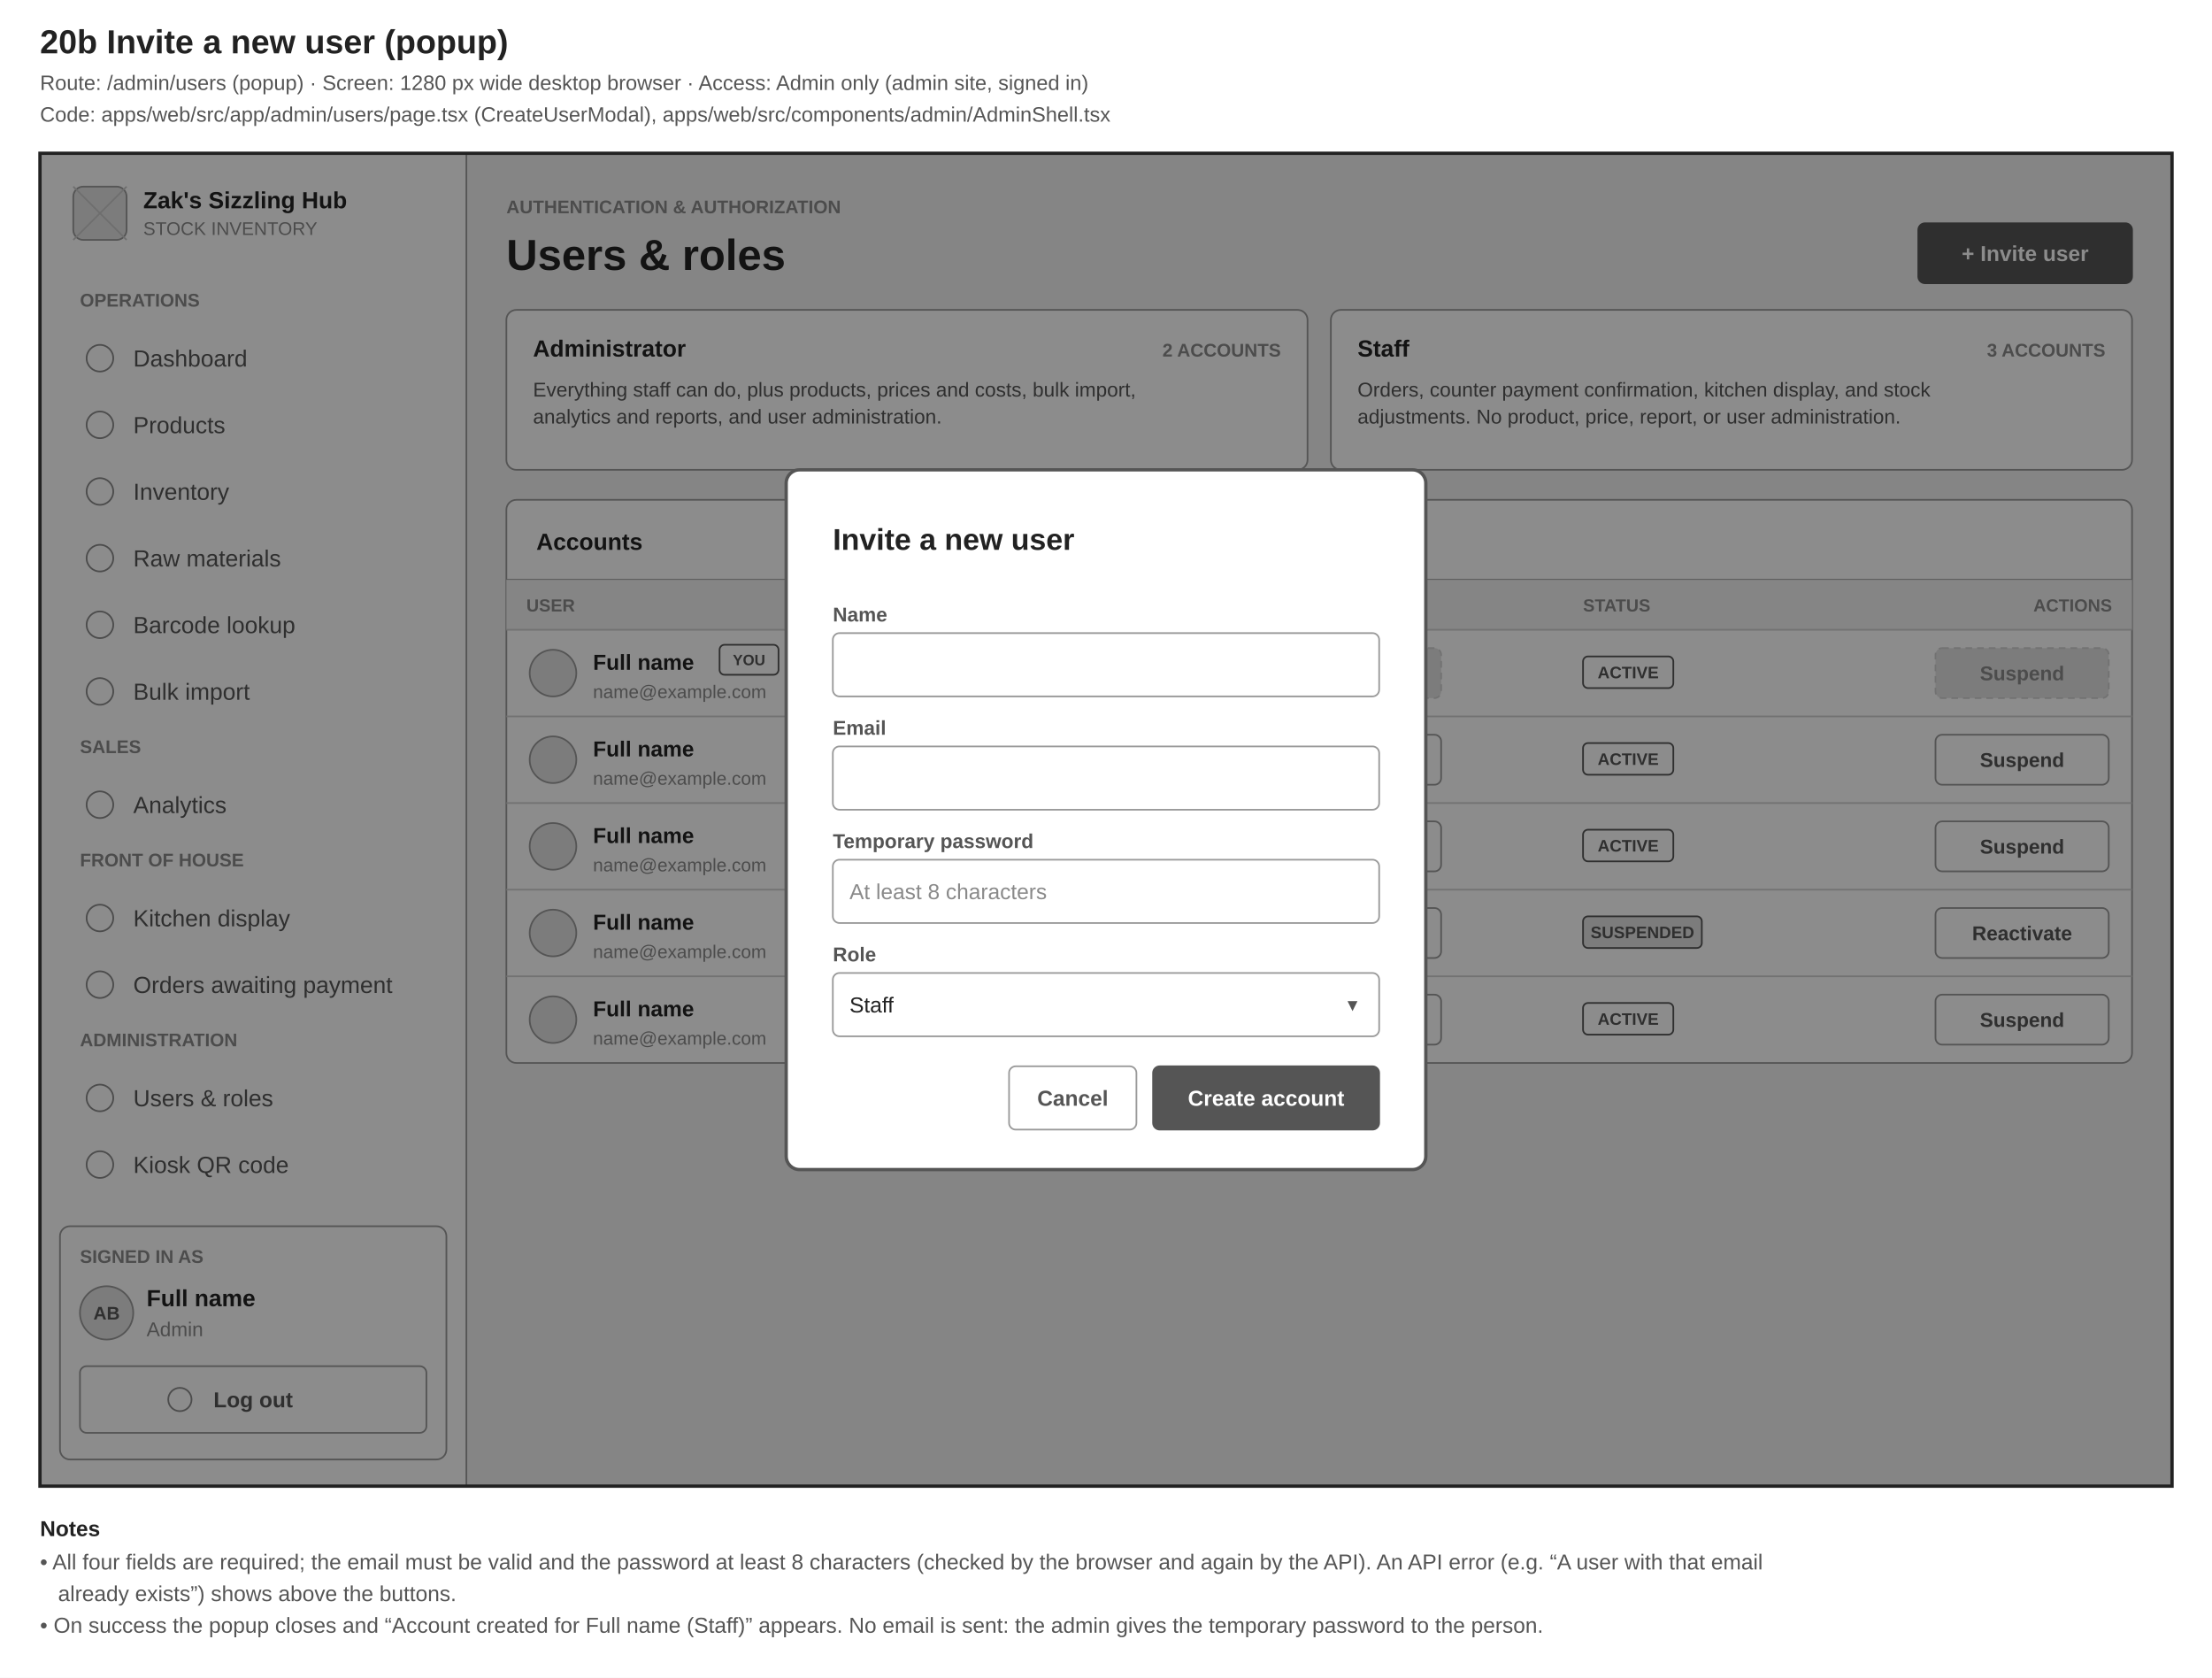
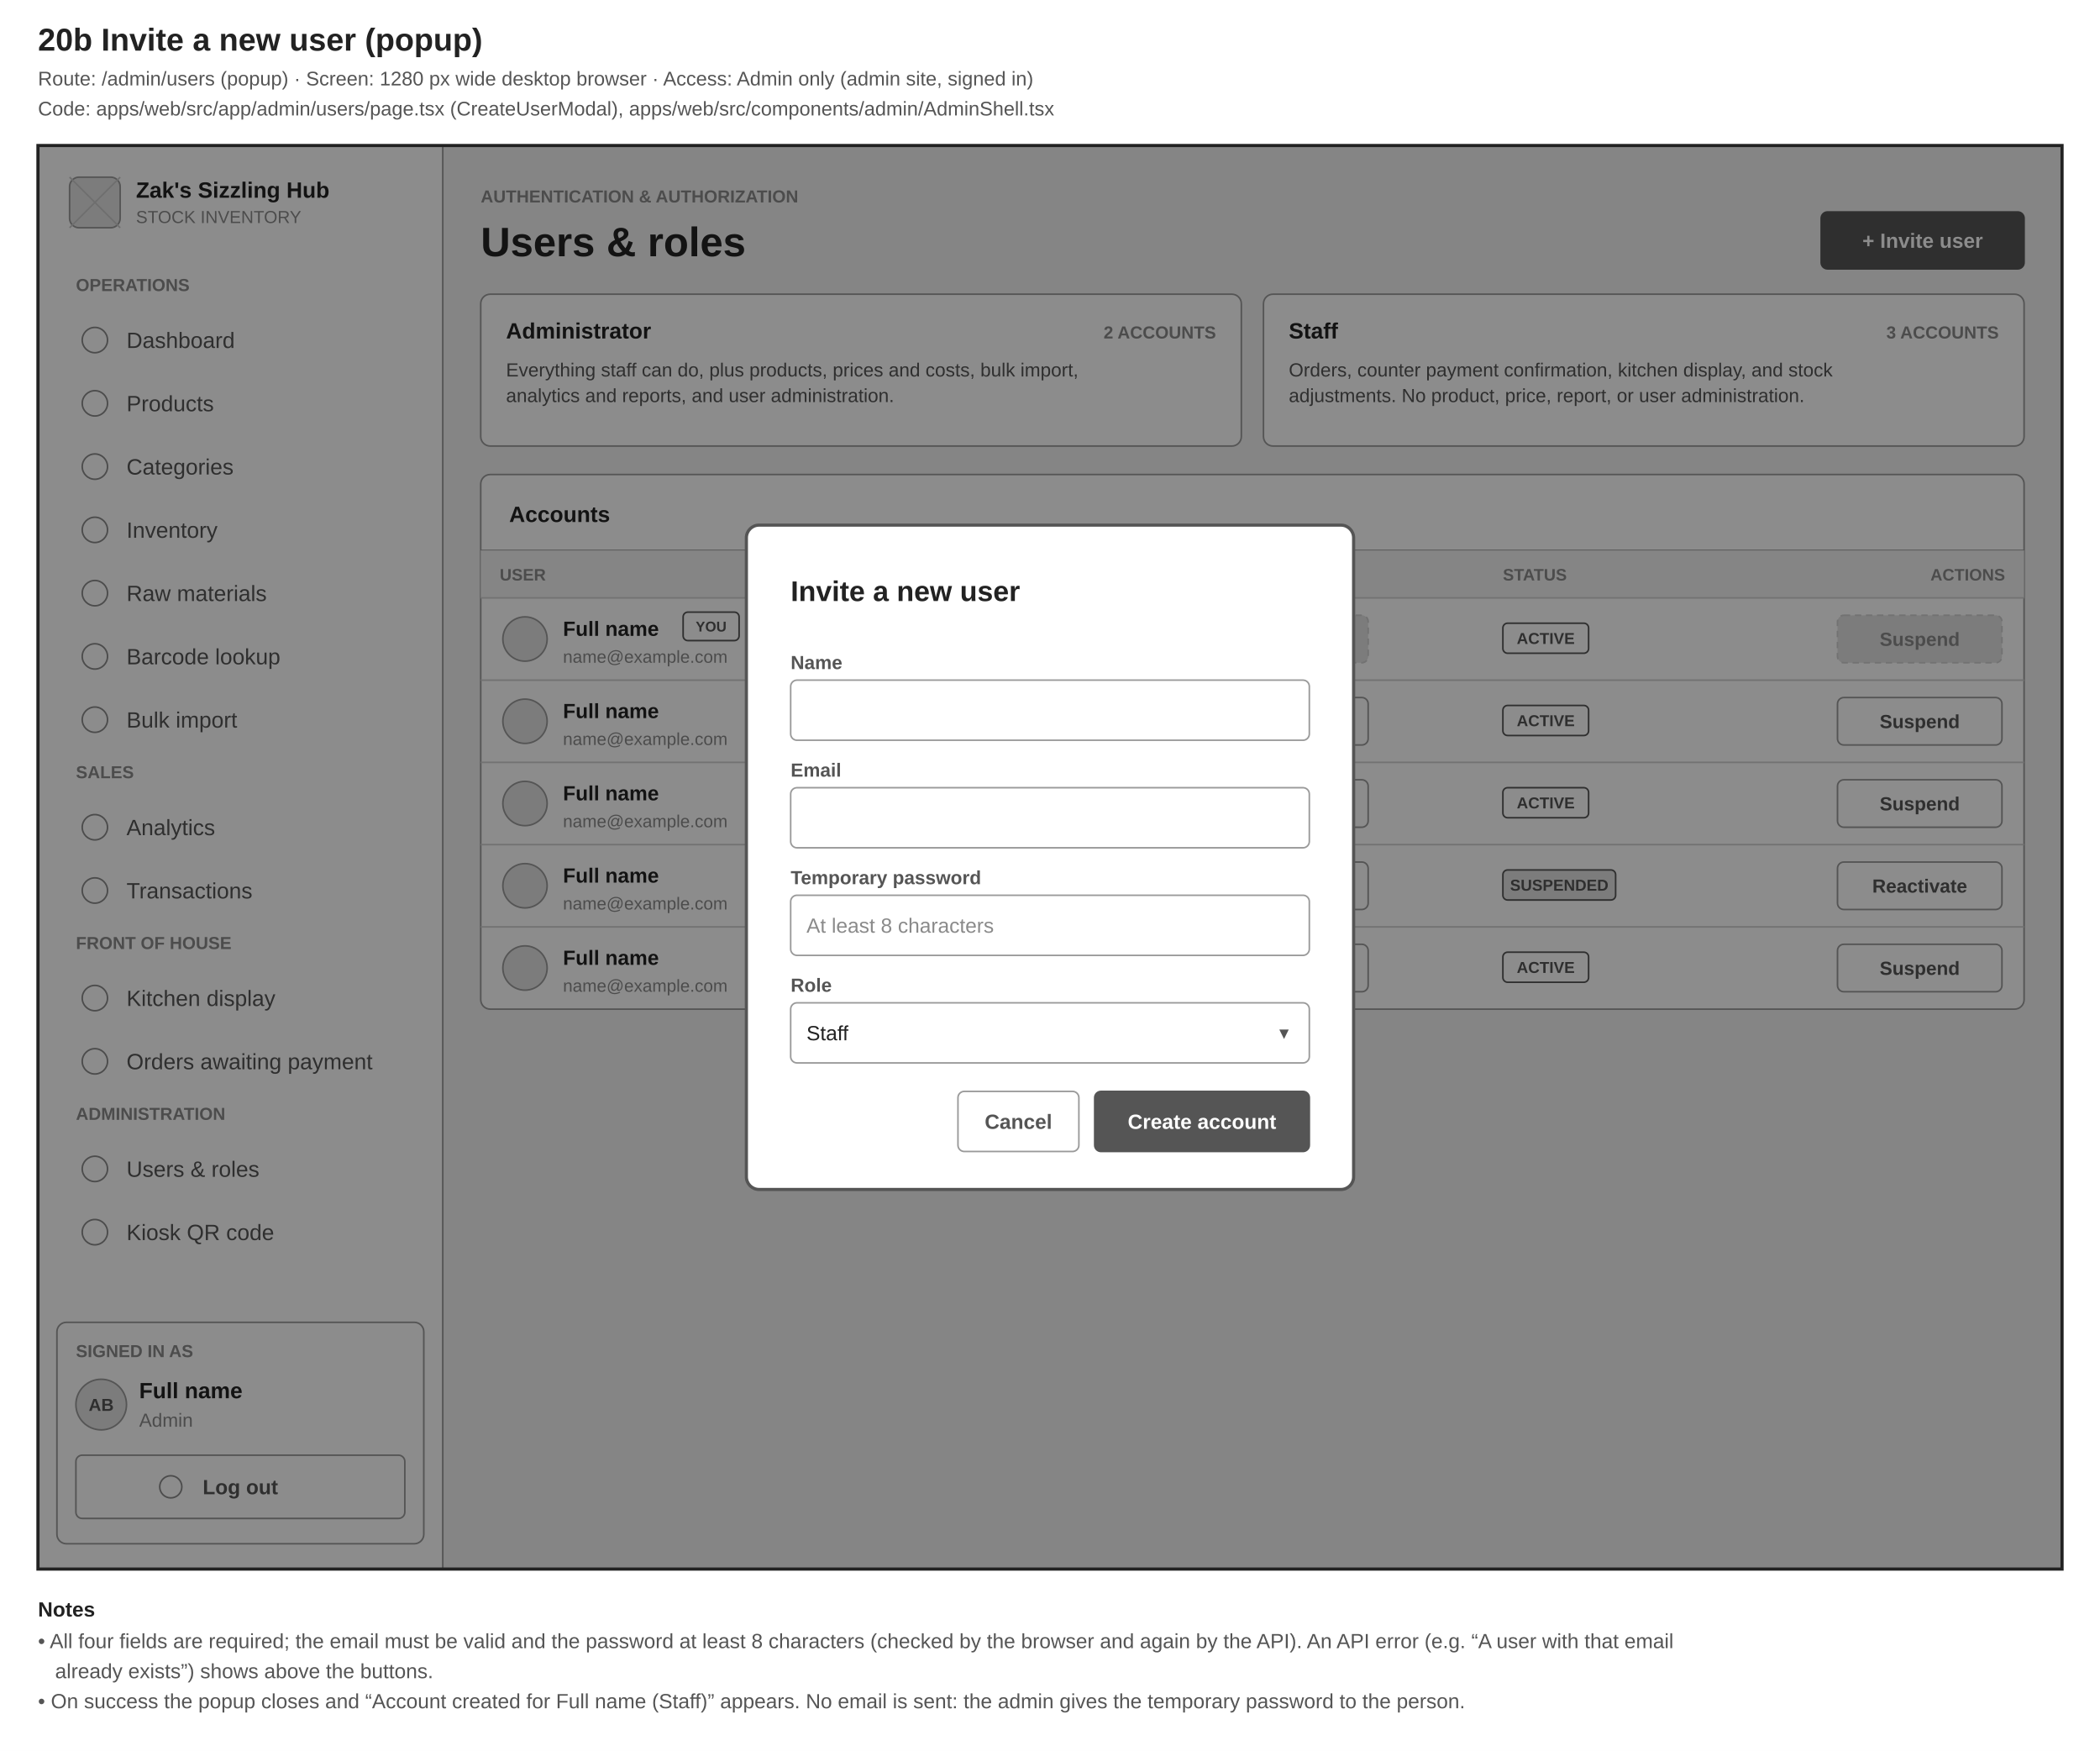
- <svg xmlns="http://www.w3.org/2000/svg" width="1328" height="1007" viewBox="0 0 1328 1007">
-   <rect x="0" y="0" width="1328" height="1007" fill="#ffffff" />
+ <svg xmlns="http://www.w3.org/2000/svg" width="1328" height="1107" viewBox="0 0 1328 1107">
+   <rect x="0" y="0" width="1328" height="1107" fill="#ffffff" />
  <text x="24" y="32" font-family="Arial, Helvetica, sans-serif" font-size="20" font-weight="700" fill="#222222">20b  Invite a new user (popup)</text>
  <text x="24" y="54" font-family="Arial, Helvetica, sans-serif" font-size="12.5" fill="#555555">Route: /admin/users  (popup)   ·   Screen: 1280 px wide desktop browser   ·   Access: Admin only (admin site, signed in)</text>
  <text x="24" y="73" font-family="Arial, Helvetica, sans-serif" font-size="12.5" fill="#555555">Code: apps/web/src/app/admin/users/page.tsx (CreateUserModal), apps/web/src/components/admin/AdminShell.tsx</text>
-   <text x="24" y="922" font-family="Arial, Helvetica, sans-serif" font-size="13" font-weight="700" fill="#222222">Notes</text>
-   <text x="24" y="942" font-family="Arial, Helvetica, sans-serif" font-size="13" fill="#555555" xml:space="preserve">• All four fields are required; the email must be valid and the password at least 8 characters (checked by the browser and again by the API). An API error (e.g. “A user with that email</text>
-   <text x="24" y="961" font-family="Arial, Helvetica, sans-serif" font-size="13" fill="#555555" xml:space="preserve">   already exists”) shows above the buttons.</text>
-   <text x="24" y="980" font-family="Arial, Helvetica, sans-serif" font-size="13" fill="#555555" xml:space="preserve">• On success the popup closes and “Account created for Full name (Staff)” appears. No email is sent: the admin gives the temporary password to the person.</text>
+   <text x="24" y="1022" font-family="Arial, Helvetica, sans-serif" font-size="13" font-weight="700" fill="#222222">Notes</text>
+   <text x="24" y="1042" font-family="Arial, Helvetica, sans-serif" font-size="13" fill="#555555" xml:space="preserve">• All four fields are required; the email must be valid and the password at least 8 characters (checked by the browser and again by the API). An API error (e.g. “A user with that email</text>
+   <text x="24" y="1061" font-family="Arial, Helvetica, sans-serif" font-size="13" fill="#555555" xml:space="preserve">   already exists”) shows above the buttons.</text>
+   <text x="24" y="1080" font-family="Arial, Helvetica, sans-serif" font-size="13" fill="#555555" xml:space="preserve">• On success the popup closes and “Account created for Full name (Staff)” appears. No email is sent: the admin gives the temporary password to the person.</text>
  <g transform="translate(24,92)">
    <clipPath id="frame">
-       <rect x="0" y="0" width="1280" height="800" />
+       <rect x="0" y="0" width="1280" height="900" />
    </clipPath>
    <g clip-path="url(#frame)">
-       <rect x="0" y="0" width="1280" height="800" fill="#ffffff" />
-       <rect x="0" y="0" width="1280" height="800" rx="0" fill="#f3f3f3" stroke="none" />
-       <rect x="0" y="0" width="256" height="800" rx="0" fill="#ffffff" stroke="none" />
-       <line x1="256" y1="0" x2="256" y2="800" stroke="#9a9a9a" stroke-width="1" />
+       <rect x="0" y="0" width="1280" height="900" fill="#ffffff" />
+       <rect x="0" y="0" width="1280" height="900" rx="0" fill="#f3f3f3" stroke="none" />
+       <rect x="0" y="0" width="256" height="900" rx="0" fill="#ffffff" stroke="none" />
+       <line x1="256" y1="0" x2="256" y2="900" stroke="#9a9a9a" stroke-width="1" />
      <rect x="20" y="20" width="32" height="32" rx="6" fill="#e2e2e2" stroke="#9a9a9a" stroke-width="1" />
      <line x1="20" y1="20" x2="52" y2="52" stroke="#c9c9c9" stroke-width="1" />
      <line x1="52" y1="20" x2="20" y2="52" stroke="#c9c9c9" stroke-width="1" />
      <text x="62" y="33" font-family="Arial, Helvetica, sans-serif" font-size="14" font-weight="700" text-anchor="start" fill="#222222">Zak's Sizzling Hub</text>
      <text x="62" y="49" font-family="Arial, Helvetica, sans-serif" font-size="11" font-weight="400" text-anchor="start" fill="#8a8a8a">STOCK INVENTORY</text>
      <text x="24" y="92" font-family="Arial, Helvetica, sans-serif" font-size="11" font-weight="700" text-anchor="start" fill="#8a8a8a">OPERATIONS</text>
      <circle cx="36" cy="123" r="8" fill="#ffffff" stroke="#8a8a8a" stroke-width="1" />
      <text x="56" y="128" font-family="Arial, Helvetica, sans-serif" font-size="14" font-weight="400" text-anchor="start" fill="#555555">Dashboard</text>
      <circle cx="36" cy="163" r="8" fill="#ffffff" stroke="#8a8a8a" stroke-width="1" />
      <text x="56" y="168" font-family="Arial, Helvetica, sans-serif" font-size="14" font-weight="400" text-anchor="start" fill="#555555">Products</text>
      <circle cx="36" cy="203" r="8" fill="#ffffff" stroke="#8a8a8a" stroke-width="1" />
-       <text x="56" y="208" font-family="Arial, Helvetica, sans-serif" font-size="14" font-weight="400" text-anchor="start" fill="#555555">Inventory</text>
+       <text x="56" y="208" font-family="Arial, Helvetica, sans-serif" font-size="14" font-weight="400" text-anchor="start" fill="#555555">Categories</text>
      <circle cx="36" cy="243" r="8" fill="#ffffff" stroke="#8a8a8a" stroke-width="1" />
-       <text x="56" y="248" font-family="Arial, Helvetica, sans-serif" font-size="14" font-weight="400" text-anchor="start" fill="#555555">Raw materials</text>
+       <text x="56" y="248" font-family="Arial, Helvetica, sans-serif" font-size="14" font-weight="400" text-anchor="start" fill="#555555">Inventory</text>
      <circle cx="36" cy="283" r="8" fill="#ffffff" stroke="#8a8a8a" stroke-width="1" />
-       <text x="56" y="288" font-family="Arial, Helvetica, sans-serif" font-size="14" font-weight="400" text-anchor="start" fill="#555555">Barcode lookup</text>
+       <text x="56" y="288" font-family="Arial, Helvetica, sans-serif" font-size="14" font-weight="400" text-anchor="start" fill="#555555">Raw materials</text>
      <circle cx="36" cy="323" r="8" fill="#ffffff" stroke="#8a8a8a" stroke-width="1" />
-       <text x="56" y="328" font-family="Arial, Helvetica, sans-serif" font-size="14" font-weight="400" text-anchor="start" fill="#555555">Bulk import</text>
-       <text x="24" y="360" font-family="Arial, Helvetica, sans-serif" font-size="11" font-weight="700" text-anchor="start" fill="#8a8a8a">SALES</text>
-       <circle cx="36" cy="391" r="8" fill="#ffffff" stroke="#8a8a8a" stroke-width="1" />
-       <text x="56" y="396" font-family="Arial, Helvetica, sans-serif" font-size="14" font-weight="400" text-anchor="start" fill="#555555">Analytics</text>
-       <text x="24" y="428" font-family="Arial, Helvetica, sans-serif" font-size="11" font-weight="700" text-anchor="start" fill="#8a8a8a">FRONT OF HOUSE</text>
-       <circle cx="36" cy="459" r="8" fill="#ffffff" stroke="#8a8a8a" stroke-width="1" />
-       <text x="56" y="464" font-family="Arial, Helvetica, sans-serif" font-size="14" font-weight="400" text-anchor="start" fill="#555555">Kitchen display</text>
-       <circle cx="36" cy="499" r="8" fill="#ffffff" stroke="#8a8a8a" stroke-width="1" />
-       <text x="56" y="504" font-family="Arial, Helvetica, sans-serif" font-size="14" font-weight="400" text-anchor="start" fill="#555555">Orders awaiting payment</text>
-       <text x="24" y="536" font-family="Arial, Helvetica, sans-serif" font-size="11" font-weight="700" text-anchor="start" fill="#8a8a8a">ADMINISTRATION</text>
-       <circle cx="36" cy="567" r="8" fill="#ffffff" stroke="#8a8a8a" stroke-width="1" />
-       <text x="56" y="572" font-family="Arial, Helvetica, sans-serif" font-size="14" font-weight="400" text-anchor="start" fill="#555555">Users &amp; roles</text>
-       <circle cx="36" cy="607" r="8" fill="#ffffff" stroke="#8a8a8a" stroke-width="1" />
-       <text x="56" y="612" font-family="Arial, Helvetica, sans-serif" font-size="14" font-weight="400" text-anchor="start" fill="#555555">Kiosk QR code</text>
-       <rect x="12" y="644" width="232" height="140" rx="6" fill="#ffffff" stroke="#9a9a9a" stroke-width="1" />
-       <text x="24" y="666" font-family="Arial, Helvetica, sans-serif" font-size="11" font-weight="700" text-anchor="start" fill="#8a8a8a">SIGNED IN AS</text>
-       <circle cx="40" cy="696" r="16" fill="#e2e2e2" stroke="#9a9a9a" stroke-width="1" />
-       <text x="40" y="700" font-family="Arial, Helvetica, sans-serif" font-size="11" font-weight="700" text-anchor="middle" fill="#555555">AB</text>
-       <text x="64" y="692" font-family="Arial, Helvetica, sans-serif" font-size="14" font-weight="700" text-anchor="start" fill="#222222">Full name</text>
-       <text x="64" y="710" font-family="Arial, Helvetica, sans-serif" font-size="12" font-weight="400" text-anchor="start" fill="#8a8a8a">Admin</text>
-       <rect x="24" y="728" width="208" height="40" rx="4" fill="#ffffff" stroke="#9a9a9a" stroke-width="1" />
-       <text x="128.0" y="752.68" font-family="Arial, Helvetica, sans-serif" font-size="13" font-weight="700" text-anchor="middle" fill="#555555">Log out</text>
-       <circle cx="84" cy="748" r="7" fill="#ffffff" stroke="#8a8a8a" stroke-width="1" />
+       <text x="56" y="328" font-family="Arial, Helvetica, sans-serif" font-size="14" font-weight="400" text-anchor="start" fill="#555555">Barcode lookup</text>
+       <circle cx="36" cy="363" r="8" fill="#ffffff" stroke="#8a8a8a" stroke-width="1" />
+       <text x="56" y="368" font-family="Arial, Helvetica, sans-serif" font-size="14" font-weight="400" text-anchor="start" fill="#555555">Bulk import</text>
+       <text x="24" y="400" font-family="Arial, Helvetica, sans-serif" font-size="11" font-weight="700" text-anchor="start" fill="#8a8a8a">SALES</text>
+       <circle cx="36" cy="431" r="8" fill="#ffffff" stroke="#8a8a8a" stroke-width="1" />
+       <text x="56" y="436" font-family="Arial, Helvetica, sans-serif" font-size="14" font-weight="400" text-anchor="start" fill="#555555">Analytics</text>
+       <circle cx="36" cy="471" r="8" fill="#ffffff" stroke="#8a8a8a" stroke-width="1" />
+       <text x="56" y="476" font-family="Arial, Helvetica, sans-serif" font-size="14" font-weight="400" text-anchor="start" fill="#555555">Transactions</text>
+       <text x="24" y="508" font-family="Arial, Helvetica, sans-serif" font-size="11" font-weight="700" text-anchor="start" fill="#8a8a8a">FRONT OF HOUSE</text>
+       <circle cx="36" cy="539" r="8" fill="#ffffff" stroke="#8a8a8a" stroke-width="1" />
+       <text x="56" y="544" font-family="Arial, Helvetica, sans-serif" font-size="14" font-weight="400" text-anchor="start" fill="#555555">Kitchen display</text>
+       <circle cx="36" cy="579" r="8" fill="#ffffff" stroke="#8a8a8a" stroke-width="1" />
+       <text x="56" y="584" font-family="Arial, Helvetica, sans-serif" font-size="14" font-weight="400" text-anchor="start" fill="#555555">Orders awaiting payment</text>
+       <text x="24" y="616" font-family="Arial, Helvetica, sans-serif" font-size="11" font-weight="700" text-anchor="start" fill="#8a8a8a">ADMINISTRATION</text>
+       <circle cx="36" cy="647" r="8" fill="#ffffff" stroke="#8a8a8a" stroke-width="1" />
+       <text x="56" y="652" font-family="Arial, Helvetica, sans-serif" font-size="14" font-weight="400" text-anchor="start" fill="#555555">Users &amp; roles</text>
+       <circle cx="36" cy="687" r="8" fill="#ffffff" stroke="#8a8a8a" stroke-width="1" />
+       <text x="56" y="692" font-family="Arial, Helvetica, sans-serif" font-size="14" font-weight="400" text-anchor="start" fill="#555555">Kiosk QR code</text>
+       <rect x="12" y="744" width="232" height="140" rx="6" fill="#ffffff" stroke="#9a9a9a" stroke-width="1" />
+       <text x="24" y="766" font-family="Arial, Helvetica, sans-serif" font-size="11" font-weight="700" text-anchor="start" fill="#8a8a8a">SIGNED IN AS</text>
+       <circle cx="40" cy="796" r="16" fill="#e2e2e2" stroke="#9a9a9a" stroke-width="1" />
+       <text x="40" y="800" font-family="Arial, Helvetica, sans-serif" font-size="11" font-weight="700" text-anchor="middle" fill="#555555">AB</text>
+       <text x="64" y="792" font-family="Arial, Helvetica, sans-serif" font-size="14" font-weight="700" text-anchor="start" fill="#222222">Full name</text>
+       <text x="64" y="810" font-family="Arial, Helvetica, sans-serif" font-size="12" font-weight="400" text-anchor="start" fill="#8a8a8a">Admin</text>
+       <rect x="24" y="828" width="208" height="40" rx="4" fill="#ffffff" stroke="#9a9a9a" stroke-width="1" />
+       <text x="128.0" y="852.68" font-family="Arial, Helvetica, sans-serif" font-size="13" font-weight="700" text-anchor="middle" fill="#555555">Log out</text>
+       <circle cx="84" cy="848" r="7" fill="#ffffff" stroke="#8a8a8a" stroke-width="1" />
      <text x="280" y="36" font-family="Arial, Helvetica, sans-serif" font-size="11" font-weight="700" text-anchor="start" fill="#8a8a8a">AUTHENTICATION &amp; AUTHORIZATION</text>
      <text x="280" y="70" font-family="Arial, Helvetica, sans-serif" font-size="26" font-weight="700" text-anchor="start" fill="#222222">Users &amp; roles</text>
      <rect x="1127.67" y="42" width="128.33" height="36" rx="4" fill="#555555" stroke="#555555" stroke-width="1" />
      <text x="1191.835" y="64.68" font-family="Arial, Helvetica, sans-serif" font-size="13" font-weight="700" text-anchor="middle" fill="#ffffff">+ Invite user</text>
      <rect x="280.0" y="94" width="481.0" height="96" rx="6" fill="#ffffff" stroke="#9a9a9a" stroke-width="1" />
      <text x="296.0" y="122" font-family="Arial, Helvetica, sans-serif" font-size="14" font-weight="700" text-anchor="start" fill="#222222">Administrator</text>
      <text x="745.0" y="122" font-family="Arial, Helvetica, sans-serif" font-size="11" font-weight="700" text-anchor="end" fill="#8a8a8a">2 ACCOUNTS</text>
      <text x="296.0" y="146" font-family="Arial, Helvetica, sans-serif" font-size="12" font-weight="400" text-anchor="start" fill="#555555">Everything staff can do, plus products, prices and costs, bulk import,</text>
      <text x="296.0" y="162.2" font-family="Arial, Helvetica, sans-serif" font-size="12" font-weight="400" text-anchor="start" fill="#555555">analytics and reports, and user administration.</text>
      <rect x="775.0" y="94" width="481.0" height="96" rx="6" fill="#ffffff" stroke="#9a9a9a" stroke-width="1" />
      <text x="791.0" y="122" font-family="Arial, Helvetica, sans-serif" font-size="14" font-weight="700" text-anchor="start" fill="#222222">Staff</text>
      <text x="1240.0" y="122" font-family="Arial, Helvetica, sans-serif" font-size="11" font-weight="700" text-anchor="end" fill="#8a8a8a">3 ACCOUNTS</text>
      <text x="791.0" y="146" font-family="Arial, Helvetica, sans-serif" font-size="12" font-weight="400" text-anchor="start" fill="#555555">Orders, counter payment confirmation, kitchen display, and stock</text>
      <text x="791.0" y="162.2" font-family="Arial, Helvetica, sans-serif" font-size="12" font-weight="400" text-anchor="start" fill="#555555">adjustments. No product, price, report, or user administration.</text>
      <rect x="280" y="208" width="976" height="338" rx="6" fill="#ffffff" stroke="#9a9a9a" stroke-width="1" />
      <text x="298" y="238" font-family="Arial, Helvetica, sans-serif" font-size="14" font-weight="700" text-anchor="start" fill="#222222">Accounts</text>
      <line x1="280" y1="256" x2="1256" y2="256" stroke="#9a9a9a" stroke-width="1" />
      <rect x="280" y="256" width="976" height="30" rx="0" fill="#f3f3f3" stroke="none" stroke-width="1" />
      <text x="292" y="275.0" font-family="Arial, Helvetica, sans-serif" font-size="10.5" font-weight="700" text-anchor="start" fill="#8a8a8a">USER</text>
      <text x="731.2" y="275.0" font-family="Arial, Helvetica, sans-serif" font-size="10.5" font-weight="700" text-anchor="start" fill="#8a8a8a">ROLE</text>
      <text x="926.4" y="275.0" font-family="Arial, Helvetica, sans-serif" font-size="10.5" font-weight="700" text-anchor="start" fill="#8a8a8a">STATUS</text>
      <text x="1244" y="275.0" font-family="Arial, Helvetica, sans-serif" font-size="10.5" font-weight="700" text-anchor="end" fill="#8a8a8a">ACTIONS</text>
      <line x1="280" y1="286" x2="1256" y2="286" stroke="#cfcfcf" stroke-width="1" />
      <circle cx="308" cy="312.0" r="14" fill="#e2e2e2" stroke="#9a9a9a" stroke-width="1" />
      <text x="332" y="310.0" font-family="Arial, Helvetica, sans-serif" font-size="13" font-weight="700" text-anchor="start" fill="#222222">Full name</text>
      <rect x="408" y="295.0" width="35.39" height="18" rx="3" fill="#ffffff" stroke="#555555" stroke-width="1" />
      <text x="425.695" y="307.24" font-family="Arial, Helvetica, sans-serif" font-size="9" font-weight="700" text-anchor="middle" fill="#555555">YOU</text>
      <text x="332" y="327.0" font-family="Arial, Helvetica, sans-serif" font-size="11" font-weight="400" text-anchor="start" fill="#8a8a8a">name@example.com</text>
      <rect x="731.2" y="297.0" width="110" height="30" rx="4" fill="#e2e2e2" stroke="#cfcfcf" stroke-width="1" stroke-dasharray="4 3" />
      <text x="741.2" y="317.0" font-family="Arial, Helvetica, sans-serif" font-size="12" font-weight="400" text-anchor="start" fill="#8a8a8a">Admin</text>
      <rect x="926.4" y="302.0" width="54.2" height="19" rx="3" fill="#ffffff" stroke="#555555" stroke-width="1" />
      <text x="953.5" y="315.1" font-family="Arial, Helvetica, sans-serif" font-size="10" font-weight="700" text-anchor="middle" fill="#555555">ACTIVE</text>
      <rect x="1138" y="297.0" width="104" height="30" rx="4" fill="#e2e2e2" stroke="#cfcfcf" stroke-width="1" stroke-dasharray="4 3" />
      <text x="1190" y="316.32" font-family="Arial, Helvetica, sans-serif" font-size="12" font-weight="700" text-anchor="middle" fill="#8a8a8a">Suspend</text>
      <line x1="280" y1="338" x2="1256" y2="338" stroke="#cfcfcf" stroke-width="1" />
      <circle cx="308" cy="364.0" r="14" fill="#e2e2e2" stroke="#9a9a9a" stroke-width="1" />
      <text x="332" y="362.0" font-family="Arial, Helvetica, sans-serif" font-size="13" font-weight="700" text-anchor="start" fill="#222222">Full name</text>
      <text x="332" y="379.0" font-family="Arial, Helvetica, sans-serif" font-size="11" font-weight="400" text-anchor="start" fill="#8a8a8a">name@example.com</text>
      <rect x="731.2" y="349.0" width="110" height="30" rx="4" fill="#ffffff" stroke="#9a9a9a" stroke-width="1" />
      <text x="741.2" y="368.32" font-family="Arial, Helvetica, sans-serif" font-size="12" font-weight="400" text-anchor="start" fill="#222222">Admin</text>
      <text x="825.2" y="368.0" font-family="Arial, Helvetica, sans-serif" font-size="12" font-weight="400" text-anchor="middle" fill="#555555">▾</text>
      <rect x="926.4" y="354.0" width="54.2" height="19" rx="3" fill="#ffffff" stroke="#555555" stroke-width="1" />
      <text x="953.5" y="367.1" font-family="Arial, Helvetica, sans-serif" font-size="10" font-weight="700" text-anchor="middle" fill="#555555">ACTIVE</text>
      <rect x="1138" y="349.0" width="104" height="30" rx="4" fill="#ffffff" stroke="#9a9a9a" stroke-width="1" />
      <text x="1190" y="368.32" font-family="Arial, Helvetica, sans-serif" font-size="12" font-weight="700" text-anchor="middle" fill="#555555">Suspend</text>
      <line x1="280" y1="390" x2="1256" y2="390" stroke="#cfcfcf" stroke-width="1" />
      <circle cx="308" cy="416.0" r="14" fill="#e2e2e2" stroke="#9a9a9a" stroke-width="1" />
      <text x="332" y="414.0" font-family="Arial, Helvetica, sans-serif" font-size="13" font-weight="700" text-anchor="start" fill="#222222">Full name</text>
      <text x="332" y="431.0" font-family="Arial, Helvetica, sans-serif" font-size="11" font-weight="400" text-anchor="start" fill="#8a8a8a">name@example.com</text>
      <rect x="731.2" y="401.0" width="110" height="30" rx="4" fill="#ffffff" stroke="#9a9a9a" stroke-width="1" />
      <text x="741.2" y="420.32" font-family="Arial, Helvetica, sans-serif" font-size="12" font-weight="400" text-anchor="start" fill="#222222">Staff</text>
      <text x="825.2" y="420.0" font-family="Arial, Helvetica, sans-serif" font-size="12" font-weight="400" text-anchor="middle" fill="#555555">▾</text>
      <rect x="926.4" y="406.0" width="54.2" height="19" rx="3" fill="#ffffff" stroke="#555555" stroke-width="1" />
      <text x="953.5" y="419.1" font-family="Arial, Helvetica, sans-serif" font-size="10" font-weight="700" text-anchor="middle" fill="#555555">ACTIVE</text>
      <rect x="1138" y="401.0" width="104" height="30" rx="4" fill="#ffffff" stroke="#9a9a9a" stroke-width="1" />
      <text x="1190" y="420.32" font-family="Arial, Helvetica, sans-serif" font-size="12" font-weight="700" text-anchor="middle" fill="#555555">Suspend</text>
      <line x1="280" y1="442" x2="1256" y2="442" stroke="#cfcfcf" stroke-width="1" />
      <circle cx="308" cy="468.0" r="14" fill="#e2e2e2" stroke="#9a9a9a" stroke-width="1" />
      <text x="332" y="466.0" font-family="Arial, Helvetica, sans-serif" font-size="13" font-weight="700" text-anchor="start" fill="#222222">Full name</text>
      <text x="332" y="483.0" font-family="Arial, Helvetica, sans-serif" font-size="11" font-weight="400" text-anchor="start" fill="#8a8a8a">name@example.com</text>
      <rect x="731.2" y="453.0" width="110" height="30" rx="4" fill="#ffffff" stroke="#9a9a9a" stroke-width="1" />
      <text x="741.2" y="472.32" font-family="Arial, Helvetica, sans-serif" font-size="12" font-weight="400" text-anchor="start" fill="#222222">Staff</text>
      <text x="825.2" y="472.0" font-family="Arial, Helvetica, sans-serif" font-size="12" font-weight="400" text-anchor="middle" fill="#555555">▾</text>
      <rect x="926.4" y="458.0" width="71.3" height="19" rx="3" fill="#e2e2e2" stroke="#555555" stroke-width="1" />
      <text x="962.05" y="471.1" font-family="Arial, Helvetica, sans-serif" font-size="10" font-weight="700" text-anchor="middle" fill="#555555">SUSPENDED</text>
      <rect x="1138" y="453.0" width="104" height="30" rx="4" fill="#ffffff" stroke="#9a9a9a" stroke-width="1" />
      <text x="1190" y="472.32" font-family="Arial, Helvetica, sans-serif" font-size="12" font-weight="700" text-anchor="middle" fill="#555555">Reactivate</text>
      <line x1="280" y1="494" x2="1256" y2="494" stroke="#cfcfcf" stroke-width="1" />
      <circle cx="308" cy="520.0" r="14" fill="#e2e2e2" stroke="#9a9a9a" stroke-width="1" />
      <text x="332" y="518.0" font-family="Arial, Helvetica, sans-serif" font-size="13" font-weight="700" text-anchor="start" fill="#222222">Full name</text>
      <text x="332" y="535.0" font-family="Arial, Helvetica, sans-serif" font-size="11" font-weight="400" text-anchor="start" fill="#8a8a8a">name@example.com</text>
      <rect x="731.2" y="505.0" width="110" height="30" rx="4" fill="#ffffff" stroke="#9a9a9a" stroke-width="1" />
      <text x="741.2" y="524.32" font-family="Arial, Helvetica, sans-serif" font-size="12" font-weight="400" text-anchor="start" fill="#222222">Staff</text>
      <text x="825.2" y="524.0" font-family="Arial, Helvetica, sans-serif" font-size="12" font-weight="400" text-anchor="middle" fill="#555555">▾</text>
      <rect x="926.4" y="510.0" width="54.2" height="19" rx="3" fill="#ffffff" stroke="#555555" stroke-width="1" />
      <text x="953.5" y="523.1" font-family="Arial, Helvetica, sans-serif" font-size="10" font-weight="700" text-anchor="middle" fill="#555555">ACTIVE</text>
      <rect x="1138" y="505.0" width="104" height="30" rx="4" fill="#ffffff" stroke="#9a9a9a" stroke-width="1" />
      <text x="1190" y="524.32" font-family="Arial, Helvetica, sans-serif" font-size="12" font-weight="700" text-anchor="middle" fill="#555555">Suspend</text>
-       <rect x="0" y="0" width="1280" height="800" rx="0" fill="#000000" stroke="none" stroke-width="1" fill-opacity="0.45" />
-       <rect x="448.0" y="190.0" width="384" height="420" rx="8" fill="#ffffff" stroke="#555555" stroke-width="2" />
-       <text x="476.0" y="238.0" font-family="Arial, Helvetica, sans-serif" font-size="18" font-weight="700" text-anchor="start" fill="#222222">Invite a new user</text>
-       <text x="476.0" y="281.0" font-family="Arial, Helvetica, sans-serif" font-size="12" font-weight="700" text-anchor="start" fill="#555555">Name</text>
-       <rect x="476.0" y="288.0" width="328" height="38" rx="4" fill="#ffffff" stroke="#9a9a9a" stroke-width="1" />
-       <text x="476.0" y="349.0" font-family="Arial, Helvetica, sans-serif" font-size="12" font-weight="700" text-anchor="start" fill="#555555">Email</text>
-       <rect x="476.0" y="356.0" width="328" height="38" rx="4" fill="#ffffff" stroke="#9a9a9a" stroke-width="1" />
-       <text x="476.0" y="417.0" font-family="Arial, Helvetica, sans-serif" font-size="12" font-weight="700" text-anchor="start" fill="#555555">Temporary password</text>
-       <rect x="476.0" y="424.0" width="328" height="38" rx="4" fill="#ffffff" stroke="#9a9a9a" stroke-width="1" />
-       <text x="486.0" y="447.68" font-family="Arial, Helvetica, sans-serif" font-size="13" font-weight="400" text-anchor="start" fill="#8a8a8a">At least 8 characters</text>
-       <text x="476.0" y="485.0" font-family="Arial, Helvetica, sans-serif" font-size="12" font-weight="700" text-anchor="start" fill="#555555">Role</text>
-       <rect x="476.0" y="492.0" width="328" height="38" rx="4" fill="#ffffff" stroke="#9a9a9a" stroke-width="1" />
-       <text x="486.0" y="515.68" font-family="Arial, Helvetica, sans-serif" font-size="13" font-weight="400" text-anchor="start" fill="#222222">Staff</text>
-       <text x="788.0" y="515.0" font-family="Arial, Helvetica, sans-serif" font-size="12" font-weight="400" text-anchor="middle" fill="#555555">▾</text>
-       <rect x="668.26" y="548.0" width="135.74" height="38" rx="4" fill="#555555" stroke="#555555" stroke-width="1" />
-       <text x="736.13" y="571.68" font-family="Arial, Helvetica, sans-serif" font-size="13" font-weight="700" text-anchor="middle" fill="#ffffff">Create account</text>
-       <rect x="581.8" y="548.0" width="76.46" height="38" rx="4" fill="#ffffff" stroke="#9a9a9a" stroke-width="1" />
-       <text x="620.03" y="571.68" font-family="Arial, Helvetica, sans-serif" font-size="13" font-weight="700" text-anchor="middle" fill="#555555">Cancel</text>
+       <rect x="0" y="0" width="1280" height="900" rx="0" fill="#000000" stroke="none" stroke-width="1" fill-opacity="0.45" />
+       <rect x="448.0" y="240.0" width="384" height="420" rx="8" fill="#ffffff" stroke="#555555" stroke-width="2" />
+       <text x="476.0" y="288.0" font-family="Arial, Helvetica, sans-serif" font-size="18" font-weight="700" text-anchor="start" fill="#222222">Invite a new user</text>
+       <text x="476.0" y="331.0" font-family="Arial, Helvetica, sans-serif" font-size="12" font-weight="700" text-anchor="start" fill="#555555">Name</text>
+       <rect x="476.0" y="338.0" width="328" height="38" rx="4" fill="#ffffff" stroke="#9a9a9a" stroke-width="1" />
+       <text x="476.0" y="399.0" font-family="Arial, Helvetica, sans-serif" font-size="12" font-weight="700" text-anchor="start" fill="#555555">Email</text>
+       <rect x="476.0" y="406.0" width="328" height="38" rx="4" fill="#ffffff" stroke="#9a9a9a" stroke-width="1" />
+       <text x="476.0" y="467.0" font-family="Arial, Helvetica, sans-serif" font-size="12" font-weight="700" text-anchor="start" fill="#555555">Temporary password</text>
+       <rect x="476.0" y="474.0" width="328" height="38" rx="4" fill="#ffffff" stroke="#9a9a9a" stroke-width="1" />
+       <text x="486.0" y="497.68" font-family="Arial, Helvetica, sans-serif" font-size="13" font-weight="400" text-anchor="start" fill="#8a8a8a">At least 8 characters</text>
+       <text x="476.0" y="535.0" font-family="Arial, Helvetica, sans-serif" font-size="12" font-weight="700" text-anchor="start" fill="#555555">Role</text>
+       <rect x="476.0" y="542.0" width="328" height="38" rx="4" fill="#ffffff" stroke="#9a9a9a" stroke-width="1" />
+       <text x="486.0" y="565.68" font-family="Arial, Helvetica, sans-serif" font-size="13" font-weight="400" text-anchor="start" fill="#222222">Staff</text>
+       <text x="788.0" y="565.0" font-family="Arial, Helvetica, sans-serif" font-size="12" font-weight="400" text-anchor="middle" fill="#555555">▾</text>
+       <rect x="668.26" y="598.0" width="135.74" height="38" rx="4" fill="#555555" stroke="#555555" stroke-width="1" />
+       <text x="736.13" y="621.68" font-family="Arial, Helvetica, sans-serif" font-size="13" font-weight="700" text-anchor="middle" fill="#ffffff">Create account</text>
+       <rect x="581.8" y="598.0" width="76.46" height="38" rx="4" fill="#ffffff" stroke="#9a9a9a" stroke-width="1" />
+       <text x="620.03" y="621.68" font-family="Arial, Helvetica, sans-serif" font-size="13" font-weight="700" text-anchor="middle" fill="#555555">Cancel</text>
    </g>
-     <rect x="0" y="0" width="1280" height="800" fill="none" stroke="#222222" stroke-width="2" />
+     <rect x="0" y="0" width="1280" height="900" fill="none" stroke="#222222" stroke-width="2" />
  </g>
</svg>
